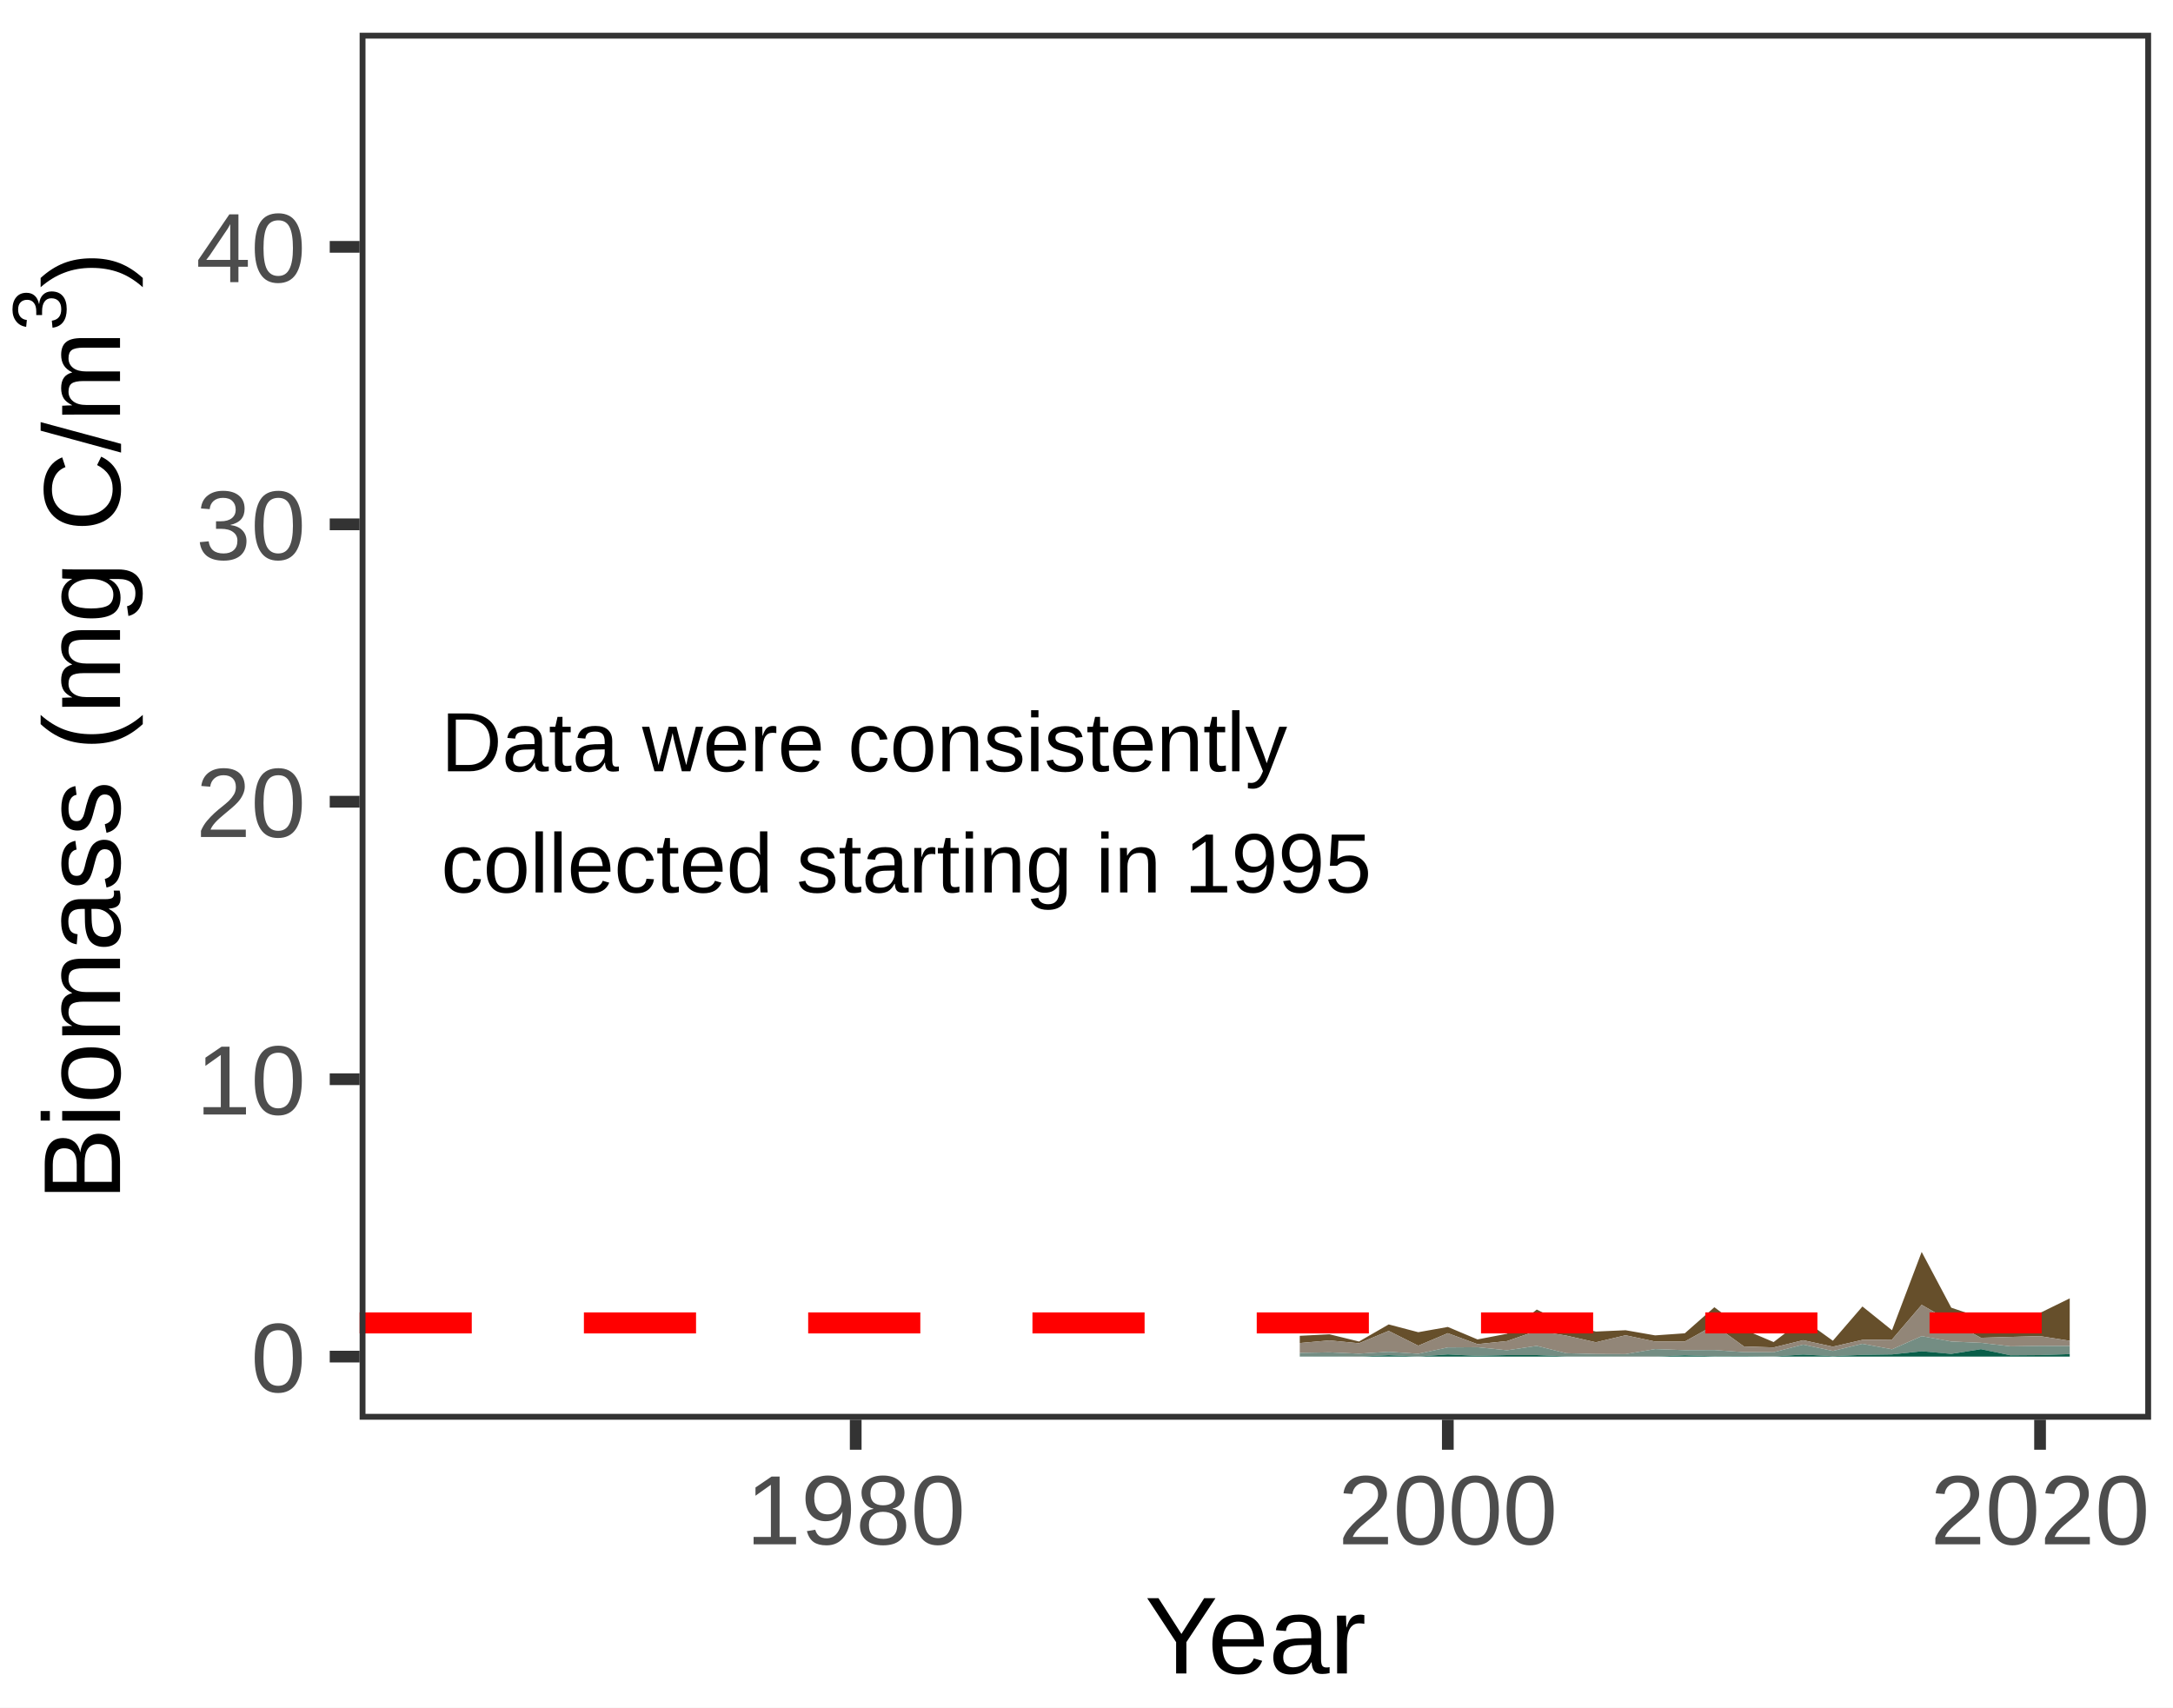
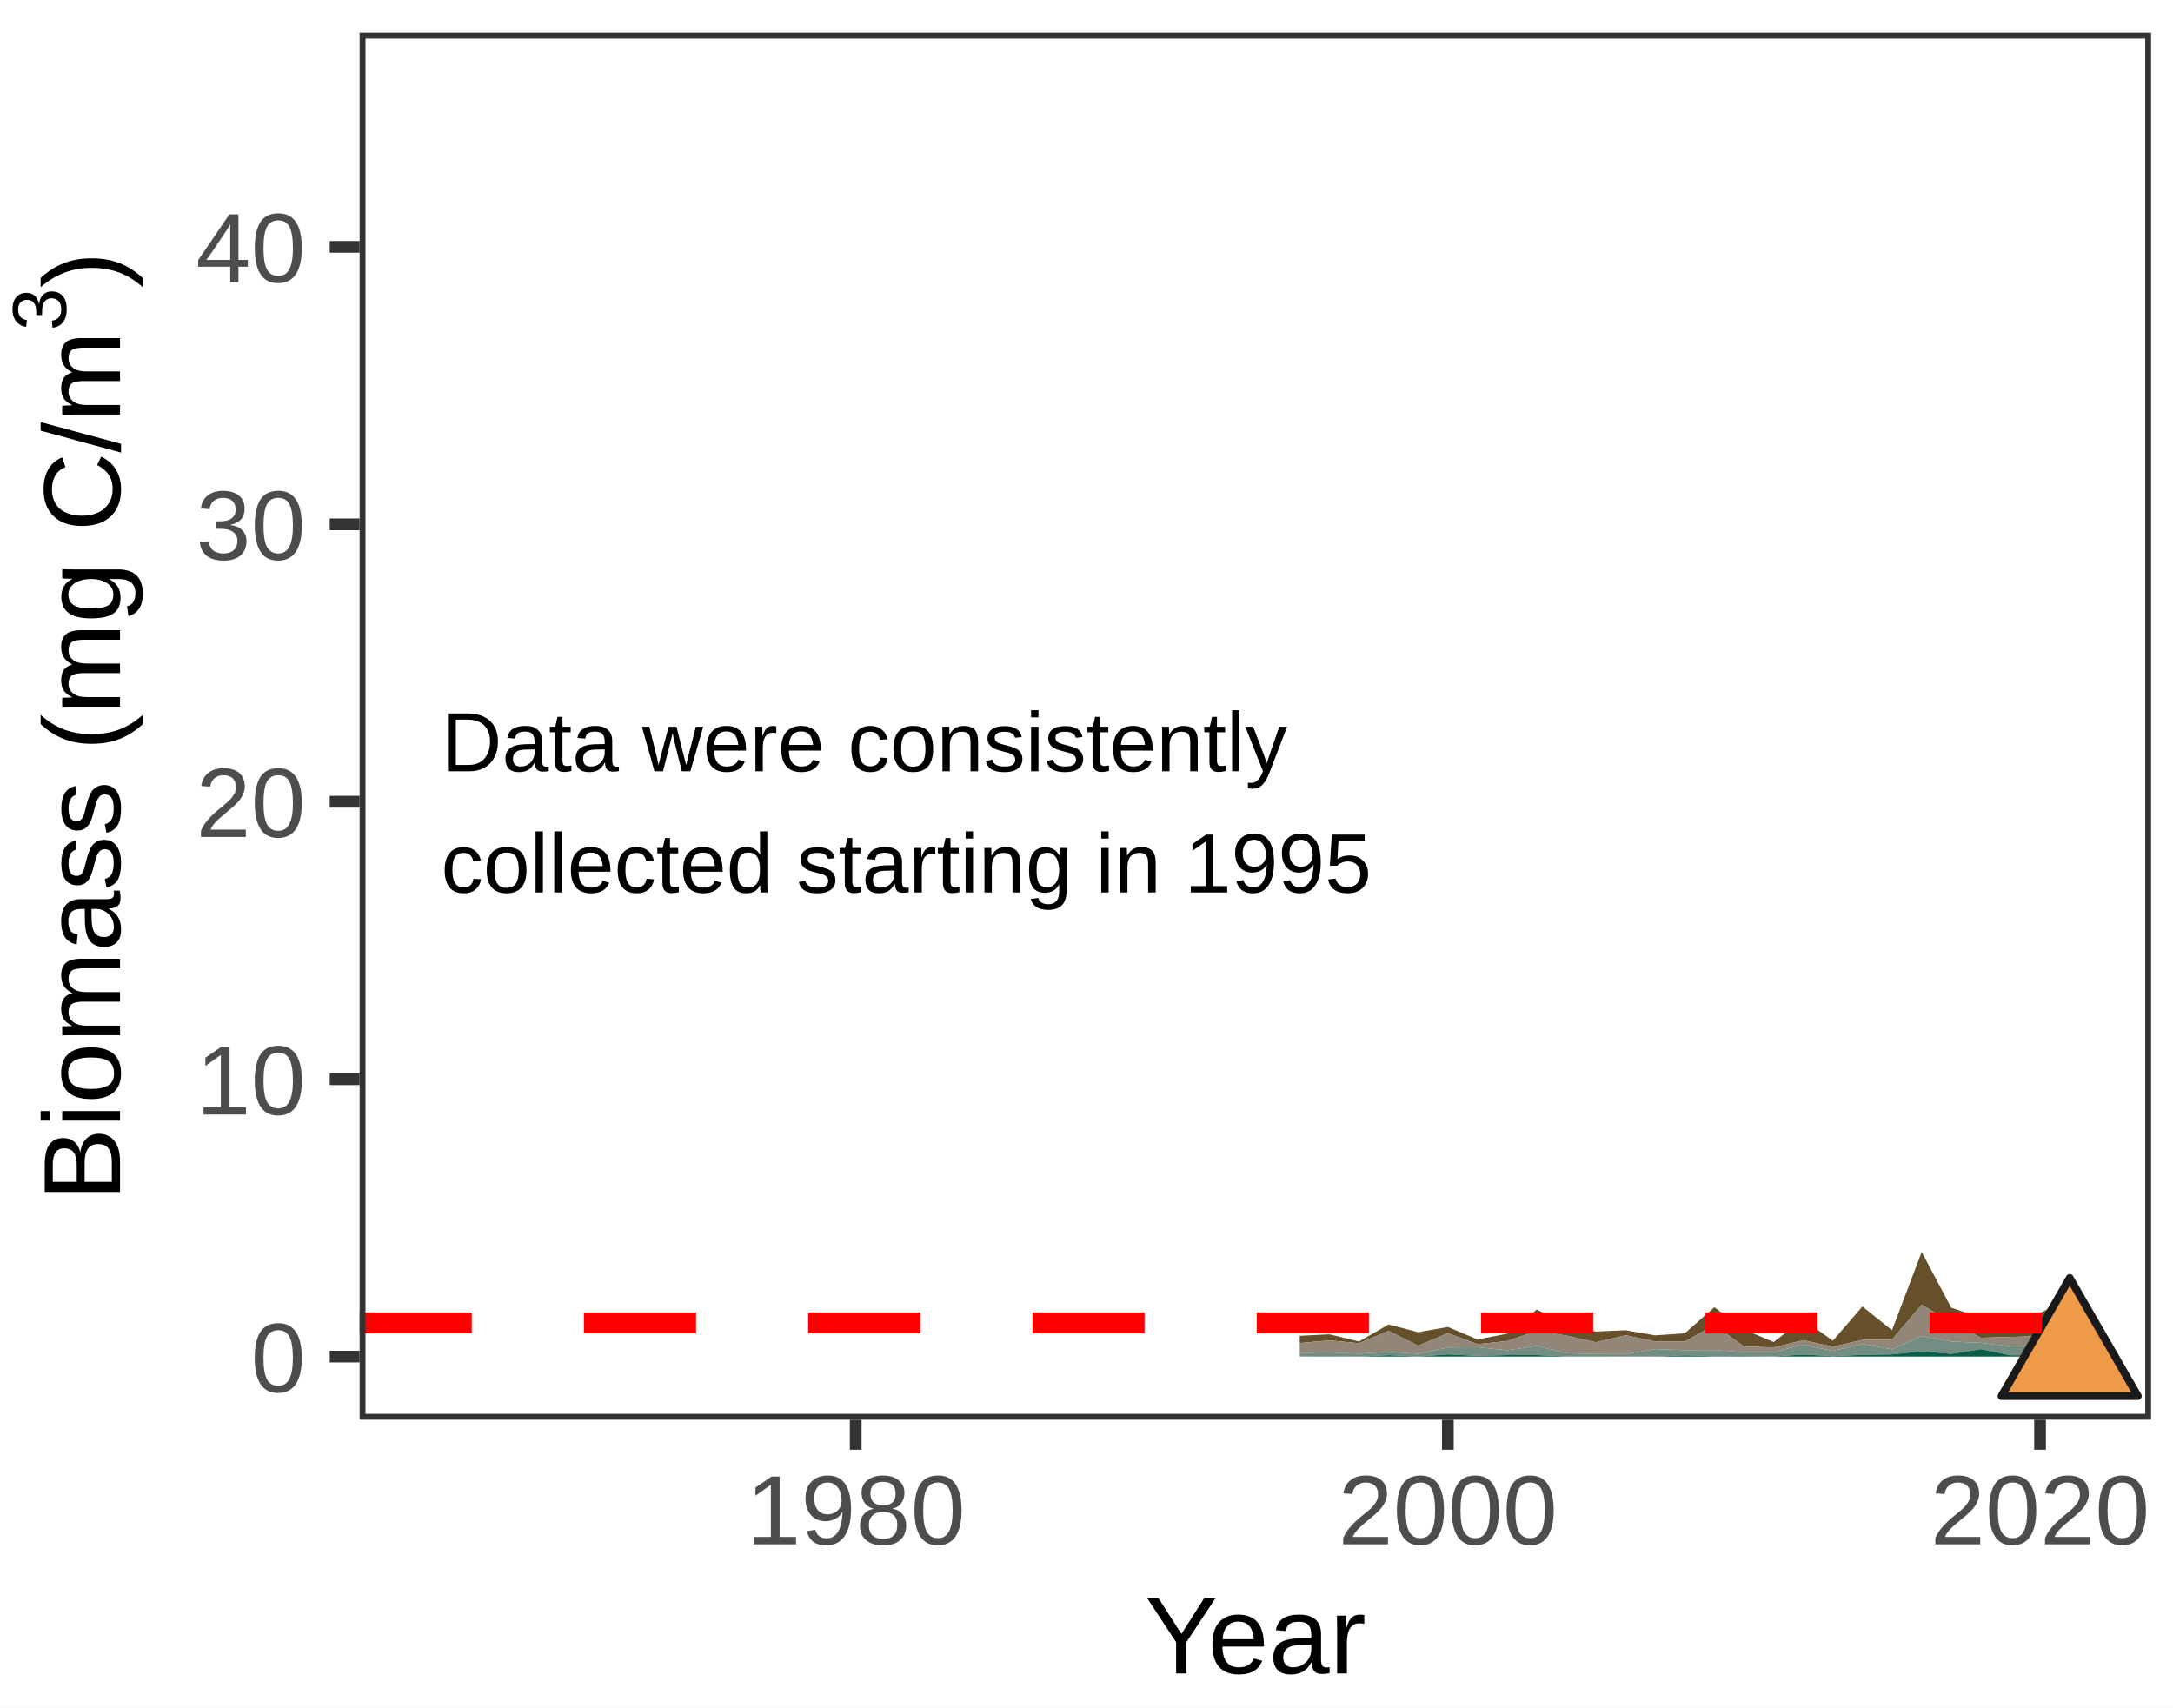
<svg xmlns="http://www.w3.org/2000/svg" class="svglite" width="198.43pt" height="155.91pt" viewBox="0 0 198.43 155.91">
  <defs>
    <style type="text/css">
    .svglite line, .svglite polyline, .svglite polygon, .svglite path, .svglite rect, .svglite circle {
      fill: none;
      stroke: #000000;
      stroke-linecap: round;
      stroke-linejoin: round;
      stroke-miterlimit: 10.00;
    }
  </style>
  </defs>
  <rect width="100%" height="100%" style="stroke: none; fill: #FFFFFF;" />
  <defs>
    <clipPath id="cpMC4wMHwxOTguNDN8MC4wMHwxNTUuOTE=">
      <rect x="0.00" y="0.00" width="198.43" height="155.91" />
    </clipPath>
  </defs>
  <g clip-path="url(#cpMC4wMHwxOTguNDN8MC4wMHwxNTUuOTE=)">
    <rect x="0.00" y="0.00" width="198.43" height="155.91" style="stroke-width: 1.07; stroke: #FFFFFF; fill: #FFFFFF;" />
  </g>
  <defs>
    <clipPath id="cpMzIuODR8MTk2LjQzfDIuOTl8MTI5LjY0">
      <rect x="32.84" y="2.99" width="163.59" height="126.65" />
    </clipPath>
  </defs>
  <g clip-path="url(#cpMzIuODR8MTk2LjQzfDIuOTl8MTI5LjY0)">
    <rect x="32.84" y="2.99" width="163.59" height="126.65" style="stroke-width: 1.07; stroke: none; fill: #FFFFFF;" />
    <polygon points="118.69,121.98 121.40,121.84 124.10,122.50 126.81,120.94 129.51,121.65 132.21,121.17 134.92,122.31 137.62,121.79 140.33,119.58 143.03,120.94 145.73,121.59 148.44,121.47 151.14,121.94 153.85,121.75 156.55,119.37 159.25,121.40 161.96,122.55 164.66,120.48 167.37,122.43 170.07,119.30 172.77,121.47 175.48,114.32 178.18,119.41 180.89,120.33 183.59,120.52 186.29,119.89 189.00,118.56 189.00,122.43 186.29,122.01 183.59,122.08 180.89,122.16 178.18,120.70 175.48,119.15 172.77,122.32 170.07,122.35 167.37,122.97 164.66,122.38 161.96,123.04 159.25,122.95 156.55,121.00 153.85,122.50 151.14,122.50 148.44,121.93 145.73,122.57 143.03,121.96 140.33,121.52 137.62,122.46 134.92,122.74 132.21,121.74 129.51,122.88 126.81,121.53 124.10,122.66 121.40,122.40 118.69,122.64 " style="stroke-width: 0.00; stroke: none; fill: #664F2B;" />
    <polyline points="118.69,121.98 121.40,121.84 124.10,122.50 126.81,120.94 129.51,121.65 132.21,121.17 134.92,122.31 137.62,121.79 140.33,119.58 143.03,120.94 145.73,121.59 148.44,121.47 151.14,121.94 153.85,121.75 156.55,119.37 159.25,121.40 161.96,122.55 164.66,120.48 167.37,122.43 170.07,119.30 172.77,121.47 175.48,114.32 178.18,119.41 180.89,120.33 183.59,120.52 186.29,119.89 189.00,118.56 " style="stroke-width: 1.07; stroke: none;" />
    <polygon points="118.69,122.64 121.40,122.40 124.10,122.66 126.81,121.53 129.51,122.88 132.21,121.74 134.92,122.74 137.62,122.46 140.33,121.52 143.03,121.96 145.73,122.57 148.44,121.93 151.14,122.50 153.85,122.50 156.55,121.00 159.25,122.95 161.96,123.04 164.66,122.38 167.37,122.97 170.07,122.35 172.77,122.32 175.48,119.15 178.18,120.70 180.89,122.16 183.59,122.08 186.29,122.01 189.00,122.43 189.00,122.91 186.29,122.90 183.59,122.94 180.89,122.62 178.18,122.50 175.48,122.01 172.77,123.21 170.07,122.71 167.37,123.36 164.66,122.78 161.96,123.48 159.25,123.47 156.55,123.28 153.85,123.29 151.14,123.19 148.44,123.65 145.73,123.64 143.03,123.57 140.33,122.90 137.62,123.30 134.92,123.02 132.21,123.04 129.51,123.62 126.81,123.44 124.10,123.61 121.40,123.49 118.69,123.54 " style="stroke-width: 0.00; stroke: none; fill: #928678;" />
    <polyline points="118.69,122.64 121.40,122.40 124.10,122.66 126.81,121.53 129.51,122.88 132.21,121.74 134.92,122.74 137.62,122.46 140.33,121.52 143.03,121.96 145.73,122.57 148.44,121.93 151.14,122.50 153.85,122.50 156.55,121.00 159.25,122.95 161.96,123.04 164.66,122.38 167.37,122.97 170.07,122.35 172.77,122.32 175.48,119.15 178.18,120.70 180.89,122.16 183.59,122.08 186.29,122.01 189.00,122.43 " style="stroke-width: 1.07; stroke: none;" />
    <polygon points="118.69,123.54 121.40,123.49 124.10,123.61 126.81,123.44 129.51,123.62 132.21,123.04 134.92,123.02 137.62,123.30 140.33,122.90 143.03,123.57 145.73,123.64 148.44,123.65 151.14,123.19 153.85,123.29 156.55,123.28 159.25,123.47 161.96,123.48 164.66,122.78 167.37,123.36 170.07,122.71 172.77,123.21 175.48,122.01 178.18,122.50 180.89,122.62 183.59,122.94 186.29,122.90 189.00,122.91 189.00,123.65 186.29,123.74 183.59,123.76 180.89,123.20 178.18,123.63 175.48,123.39 172.77,123.68 170.07,123.72 167.37,123.84 164.66,123.69 161.96,123.87 159.25,123.84 156.55,123.85 153.85,123.76 151.14,123.88 148.44,123.88 145.73,123.86 143.03,123.86 140.33,123.74 137.62,123.74 134.92,123.81 132.21,123.68 129.51,123.87 126.81,123.75 124.10,123.88 121.40,123.86 118.69,123.87 " style="stroke-width: 0.00; stroke: none; fill: #748D83;" />
    <polyline points="118.69,123.54 121.40,123.49 124.10,123.61 126.81,123.44 129.51,123.62 132.21,123.04 134.92,123.02 137.62,123.30 140.33,122.90 143.03,123.57 145.73,123.64 148.44,123.65 151.14,123.19 153.85,123.29 156.55,123.28 159.25,123.47 161.96,123.48 164.66,122.78 167.37,123.36 170.07,122.71 172.77,123.21 175.48,122.01 178.18,122.50 180.89,122.62 183.59,122.94 186.29,122.90 189.00,122.91 " style="stroke-width: 1.07; stroke: none;" />
    <polygon points="118.69,123.87 121.40,123.86 124.10,123.88 126.81,123.75 129.51,123.87 132.21,123.68 134.92,123.81 137.62,123.74 140.33,123.74 143.03,123.86 145.73,123.86 148.44,123.88 151.14,123.88 153.85,123.76 156.55,123.85 159.25,123.84 161.96,123.87 164.66,123.69 167.37,123.84 170.07,123.72 172.77,123.68 175.48,123.39 178.18,123.63 180.89,123.20 183.59,123.76 186.29,123.74 189.00,123.65 189.00,123.88 186.29,123.88 183.59,123.88 180.89,123.88 178.18,123.88 175.48,123.88 172.77,123.88 170.07,123.88 167.37,123.88 164.66,123.88 161.96,123.88 159.25,123.88 156.55,123.88 153.85,123.88 151.14,123.88 148.44,123.88 145.73,123.88 143.03,123.88 140.33,123.88 137.62,123.88 134.92,123.88 132.21,123.88 129.51,123.88 126.81,123.88 124.10,123.88 121.40,123.88 118.69,123.88 " style="stroke-width: 0.00; stroke: none; fill: #095E49;" />
    <polyline points="118.69,123.87 121.40,123.86 124.10,123.88 126.81,123.75 129.51,123.87 132.21,123.68 134.92,123.81 137.62,123.74 140.33,123.74 143.03,123.86 145.73,123.86 148.44,123.88 151.14,123.88 153.85,123.76 156.55,123.85 159.25,123.84 161.96,123.87 164.66,123.69 167.37,123.84 170.07,123.72 172.77,123.68 175.48,123.39 178.18,123.63 180.89,123.20 183.59,123.76 186.29,123.74 189.00,123.65 " style="stroke-width: 1.07; stroke: none;" />
+     <polygon points="189.00,116.70 195.22,127.48 182.77,127.48 " style="stroke-width: 0.71; stroke: #1A1A1A; fill: #EE9A49;" />
    <line x1="32.84" y1="120.80" x2="196.43" y2="120.80" style="stroke-width: 1.92; stroke: #FF0000; stroke-dasharray: 10.24,10.24; stroke-linecap: butt;" />
    <text x="40.28" y="70.43" style="font-size: 7.68px; font-family: Arial;" textLength="79.35px" lengthAdjust="spacingAndGlyphs">Data were consistently </text>
    <text x="40.28" y="81.49" style="font-size: 7.68px; font-family: Arial;" textLength="87.05px" lengthAdjust="spacingAndGlyphs"> collected starting in 1995</text>
    <rect x="32.84" y="2.99" width="163.59" height="126.65" style="stroke-width: 1.07; stroke: #333333;" />
  </g>
  <g clip-path="url(#cpMC4wMHwxOTguNDN8MC4wMHwxNTUuOTE=)">
    <text x="27.91" y="127.11" text-anchor="end" style="font-size: 9.00px; fill: #4D4D4D; font-family: Arial;" textLength="5.00px" lengthAdjust="spacingAndGlyphs">0</text>
    <text x="27.91" y="101.77" text-anchor="end" style="font-size: 9.00px; fill: #4D4D4D; font-family: Arial;" textLength="10.01px" lengthAdjust="spacingAndGlyphs">10</text>
    <text x="27.91" y="76.43" text-anchor="end" style="font-size: 9.00px; fill: #4D4D4D; font-family: Arial;" textLength="10.01px" lengthAdjust="spacingAndGlyphs">20</text>
    <text x="27.91" y="51.10" text-anchor="end" style="font-size: 9.00px; fill: #4D4D4D; font-family: Arial;" textLength="10.01px" lengthAdjust="spacingAndGlyphs">30</text>
    <text x="27.91" y="25.76" text-anchor="end" style="font-size: 9.00px; fill: #4D4D4D; font-family: Arial;" textLength="10.01px" lengthAdjust="spacingAndGlyphs">40</text>
    <polyline points="30.11,123.88 32.84,123.88 " style="stroke-width: 1.07; stroke: #333333; stroke-linecap: butt;" />
    <polyline points="30.11,98.55 32.84,98.55 " style="stroke-width: 1.07; stroke: #333333; stroke-linecap: butt;" />
    <polyline points="30.11,73.21 32.84,73.21 " style="stroke-width: 1.07; stroke: #333333; stroke-linecap: butt;" />
    <polyline points="30.11,47.88 32.84,47.88 " style="stroke-width: 1.07; stroke: #333333; stroke-linecap: butt;" />
    <polyline points="30.11,22.54 32.84,22.54 " style="stroke-width: 1.07; stroke: #333333; stroke-linecap: butt;" />
    <polyline points="78.14,132.38 78.14,129.64 " style="stroke-width: 1.07; stroke: #333333; stroke-linecap: butt;" />
    <polyline points="132.21,132.38 132.21,129.64 " style="stroke-width: 1.07; stroke: #333333; stroke-linecap: butt;" />
    <polyline points="186.29,132.38 186.29,129.64 " style="stroke-width: 1.07; stroke: #333333; stroke-linecap: butt;" />
    <text x="78.14" y="141.02" text-anchor="middle" style="font-size: 9.00px; fill: #4D4D4D; font-family: Arial;" textLength="20.02px" lengthAdjust="spacingAndGlyphs">1980</text>
    <text x="132.21" y="141.02" text-anchor="middle" style="font-size: 9.00px; fill: #4D4D4D; font-family: Arial;" textLength="20.02px" lengthAdjust="spacingAndGlyphs">2000</text>
    <text x="186.29" y="141.02" text-anchor="middle" style="font-size: 9.00px; fill: #4D4D4D; font-family: Arial;" textLength="20.02px" lengthAdjust="spacingAndGlyphs">2020</text>
    <text x="114.64" y="152.81" text-anchor="middle" style="font-size: 10.00px; font-family: Arial;" textLength="20.22px" lengthAdjust="spacingAndGlyphs">Year</text>
    <text transform="translate(10.96,109.67) rotate(-90)" style="font-size: 10.00px; font-family: Arial;" textLength="79.48px" lengthAdjust="spacingAndGlyphs">Biomass (mg C/m</text>
    <text transform="translate(6.03,30.19) rotate(-90)" style="font-size: 7.00px; font-family: Arial;" textLength="3.90px" lengthAdjust="spacingAndGlyphs">3</text>
    <text transform="translate(10.96,26.29) rotate(-90)" style="font-size: 10.00px; font-family: Arial;" textLength="3.33px" lengthAdjust="spacingAndGlyphs">)</text>
  </g>
</svg>
